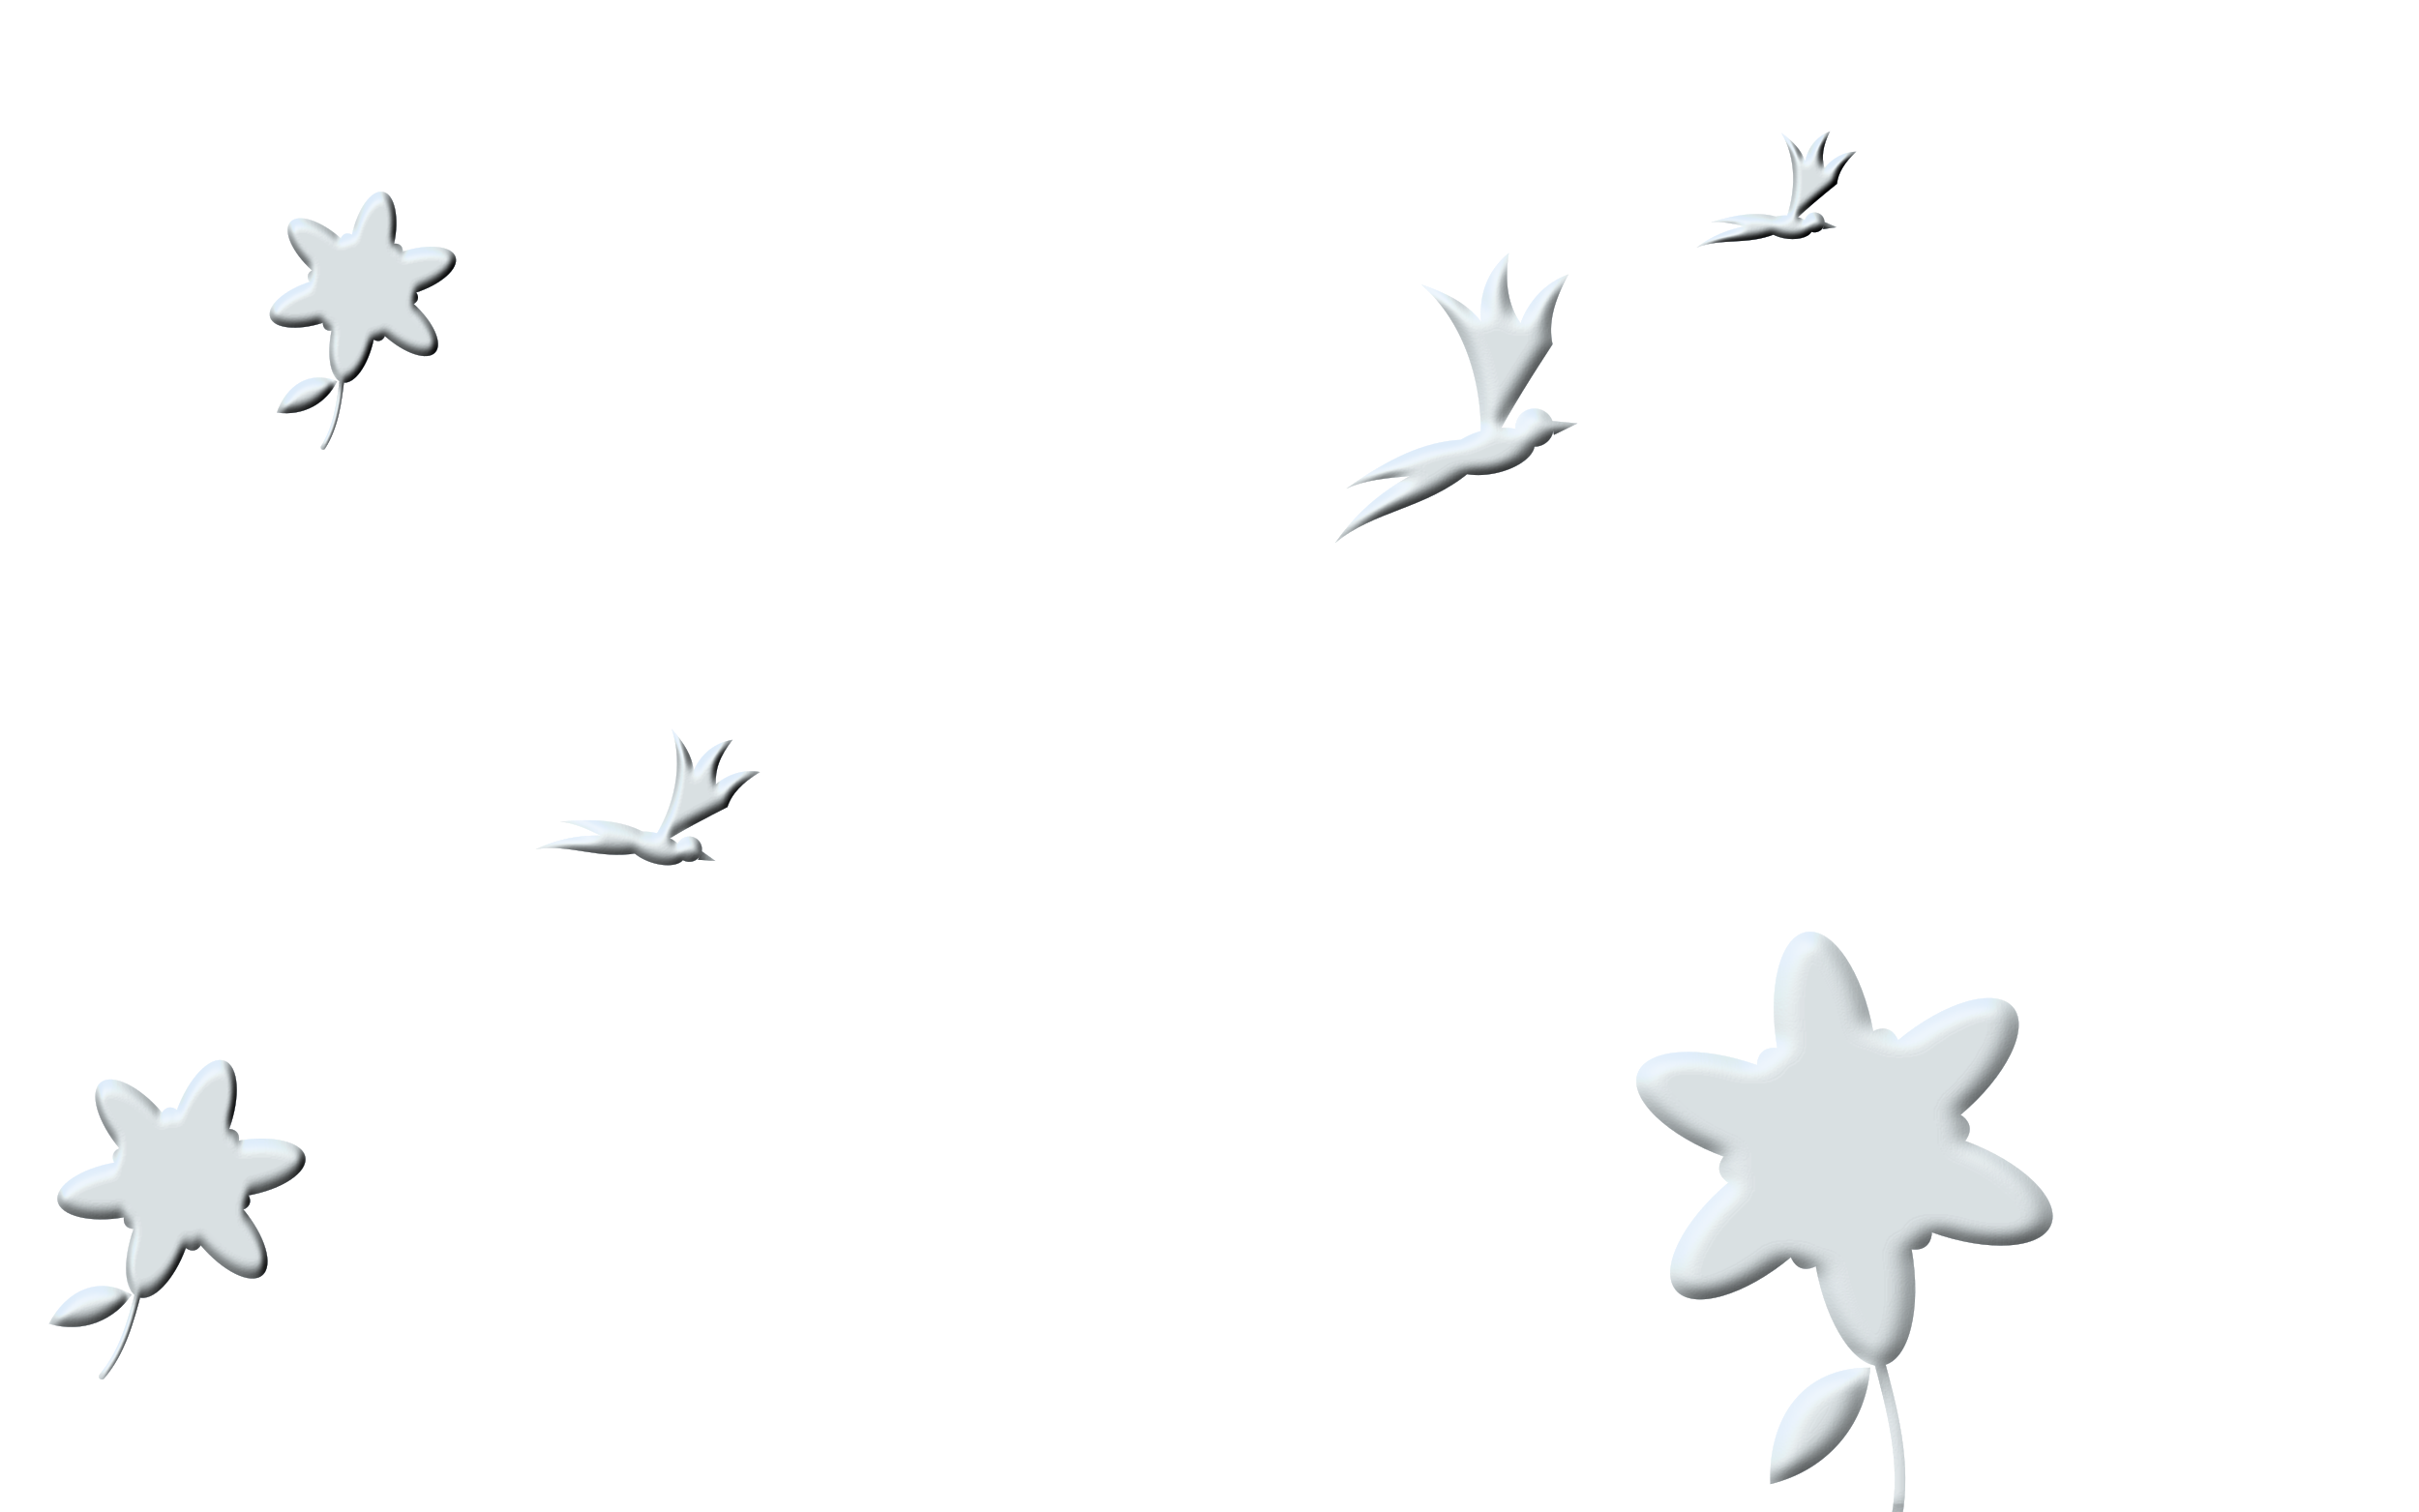
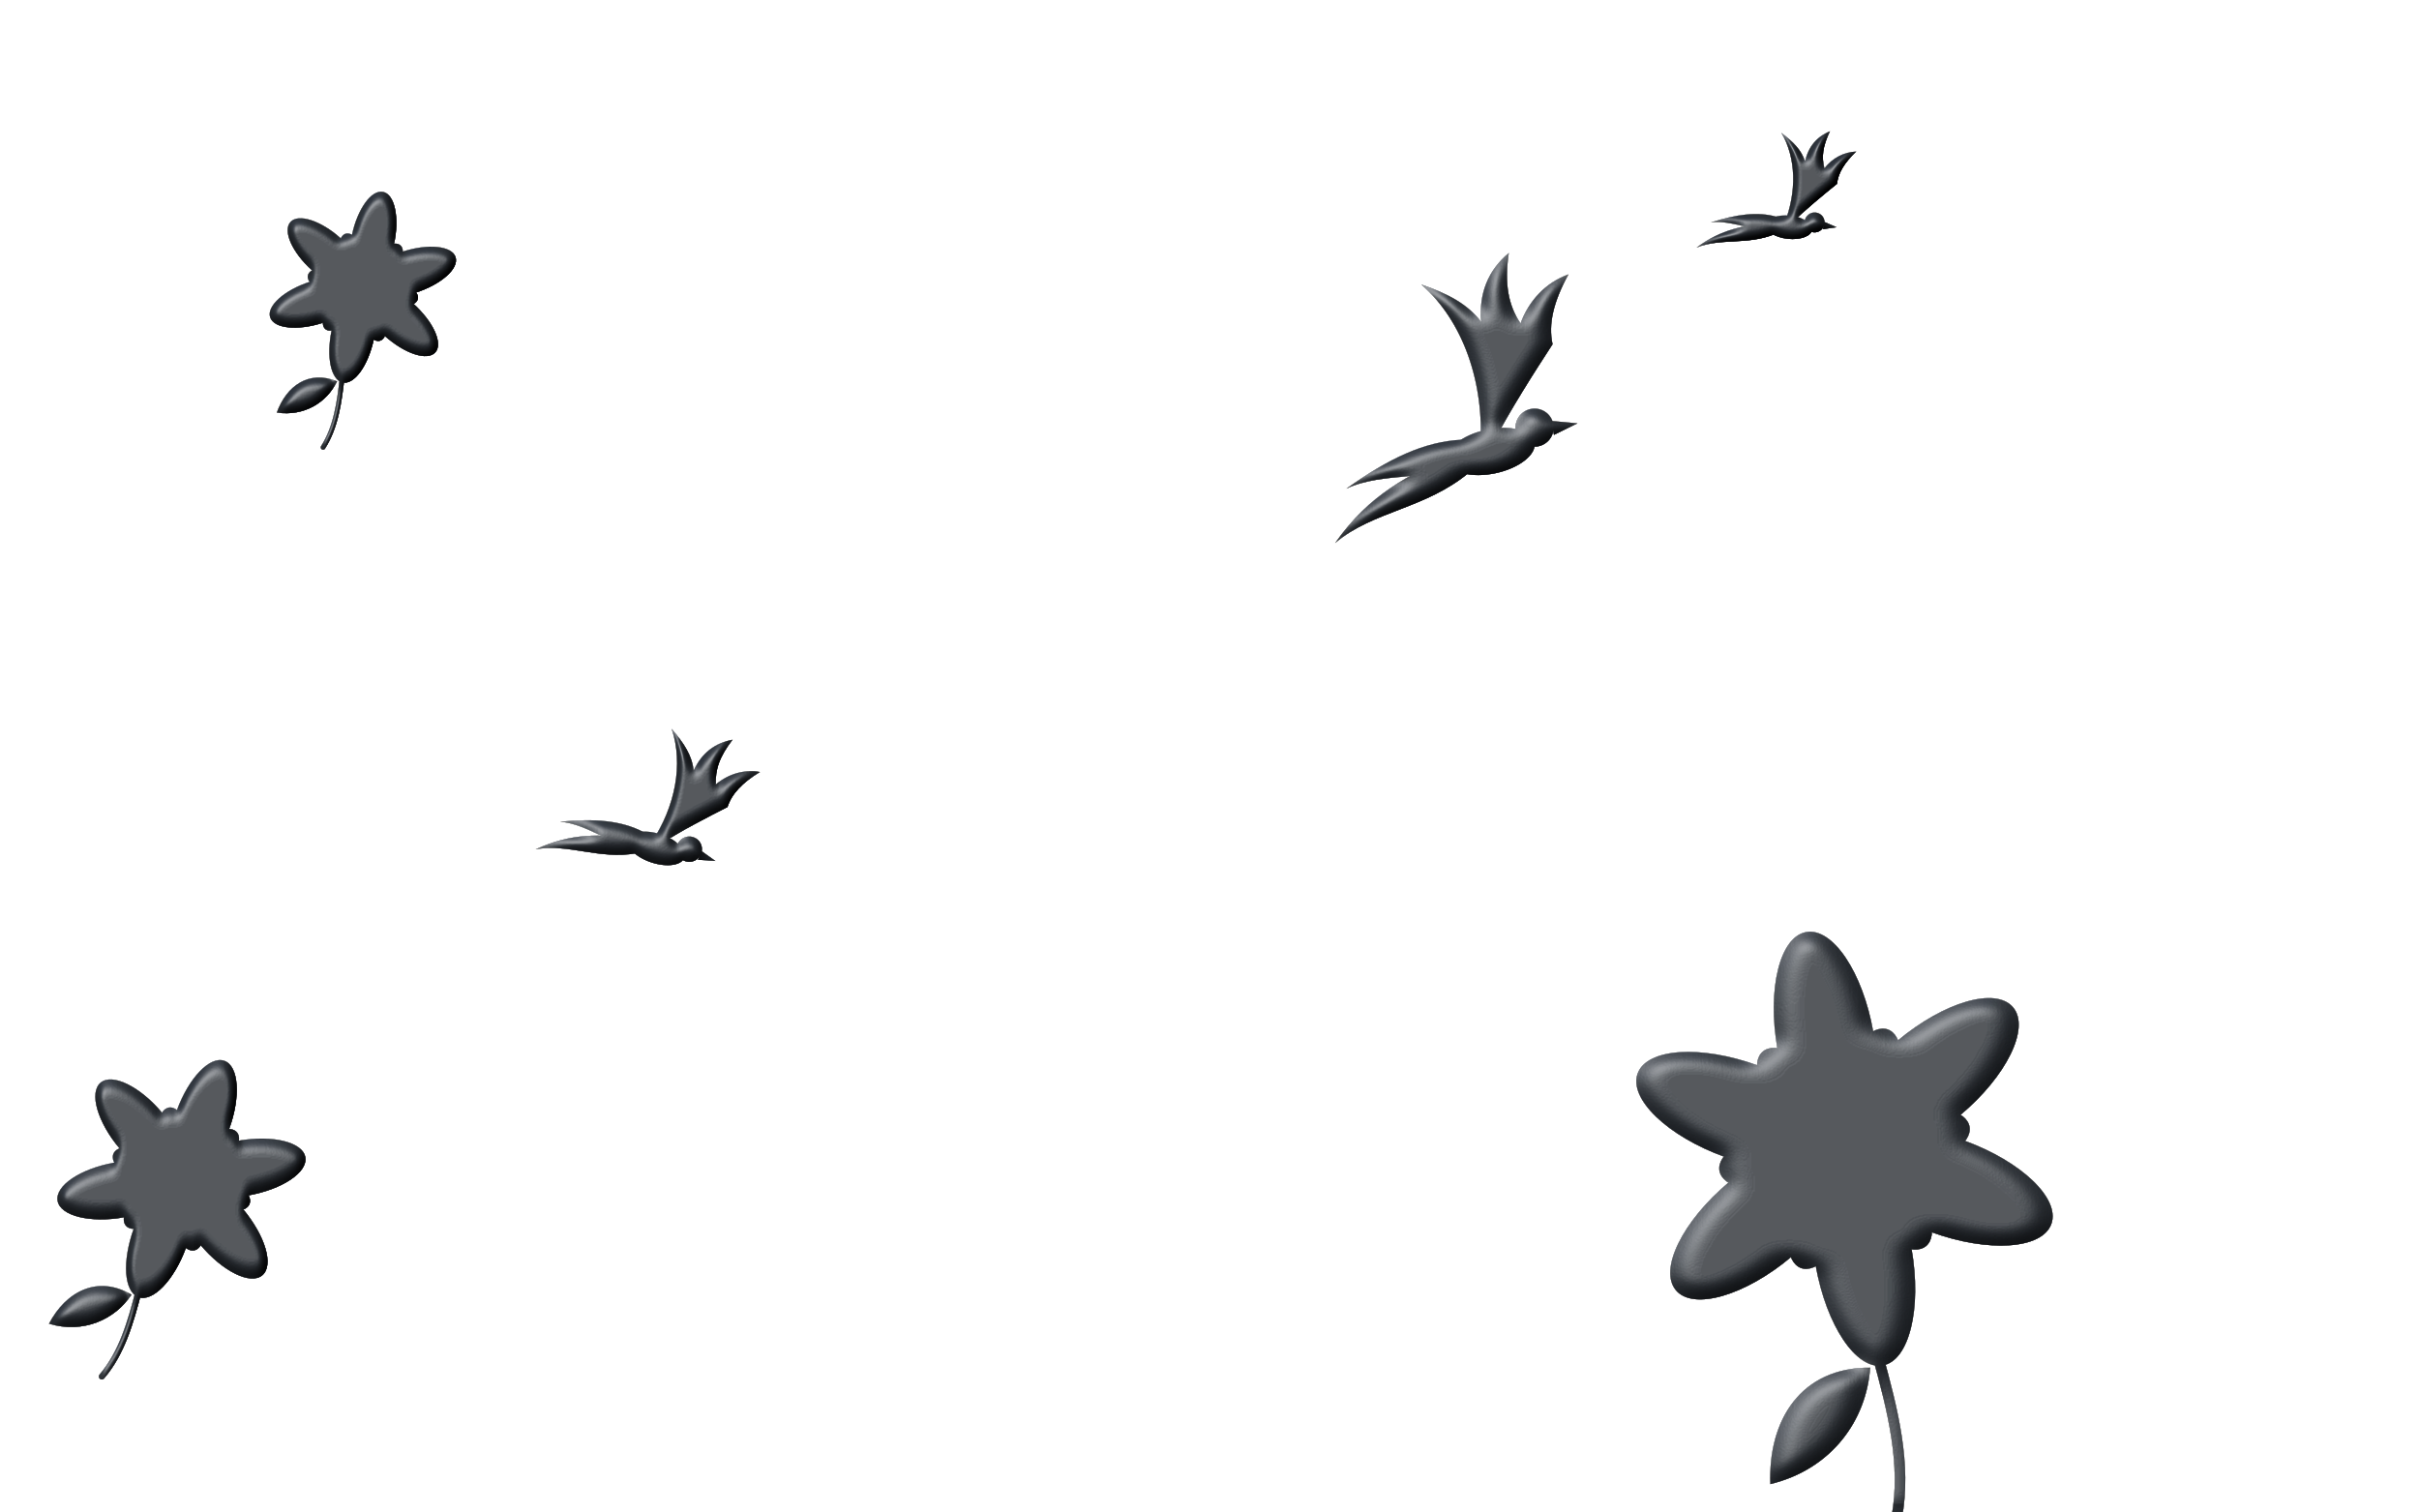
<svg xmlns="http://www.w3.org/2000/svg" xmlns:xlink="http://www.w3.org/1999/xlink" width="1600" height="1000" viewBox="0 0 1600 1000">
  <defs>
    <style>
-       .mo-fill, .mo-fill-soft, .mo-dot { fill: #DCEBFA; }
-       .mo-stem { fill: none; stroke: #DCEBFA; stroke-width: 5; stroke-linecap: round; }
+       .mo-fill, .mo-fill-soft, .mo-dot { fill: #2B313A; }
+       .mo-stem { fill: none; stroke: #2B313A; stroke-width: 5; stroke-linecap: round; }
    </style>
    <filter id="relief" x="-40%" y="-40%" width="180%" height="180%" color-interpolation-filters="sRGB">
-       <feDropShadow dx="5" dy="7" stdDeviation="6" flood-color="#241f16" flood-opacity="0.3" result="shadow" />
+       <feDropShadow dx="5" dy="7" stdDeviation="6" flood-color="#050708" flood-opacity="0.45" result="shadow" />
      <feGaussianBlur in="SourceAlpha" stdDeviation="5" result="blur" />
      <feDiffuseLighting in="blur" surfaceScale="8" diffuseConstant="1.15" lighting-color="#fff8ec" result="diffuse">
        <feDistantLight azimuth="235" elevation="55" />
      </feDiffuseLighting>
      <feComposite in="diffuse" in2="SourceAlpha" operator="in" result="diffuseClipped" />
      <feBlend in="SourceGraphic" in2="diffuseClipped" mode="multiply" result="shaded" />
      <feSpecularLighting in="blur" surfaceScale="8" specularConstant="0.5" specularExponent="18" lighting-color="#ffffff" result="spec">
        <feDistantLight azimuth="235" elevation="55" />
      </feSpecularLighting>
      <feComposite in="spec" in2="SourceAlpha" operator="in" result="specClipped" />
      <feMerge result="litShape">
        <feMergeNode in="shaded" />
        <feMergeNode in="specClipped" />
      </feMerge>
      <feMerge>
        <feMergeNode in="shadow" />
        <feMergeNode in="litShape" />
      </feMerge>
    </filter>
    <g id="mo-flower">
      <path class="mo-stem" d="M0,24 C-14,70 12,128 -6,176" />
      <path class="mo-fill-soft" d="M-6,104 C-38,98 -58,120 -62,150 C-32,148 -12,128 -6,104 Z" />
      <g class="mo-fill">
        <ellipse cx="0" cy="-52" rx="23" ry="52" />
        <ellipse cx="0" cy="-52" rx="23" ry="52" transform="rotate(60)" />
        <ellipse cx="0" cy="-52" rx="23" ry="52" transform="rotate(120)" />
        <ellipse cx="0" cy="-52" rx="23" ry="52" transform="rotate(180)" />
        <ellipse cx="0" cy="-52" rx="23" ry="52" transform="rotate(240)" />
        <ellipse cx="0" cy="-52" rx="23" ry="52" transform="rotate(300)" />
      </g>
      <g class="mo-fill-soft">
        <ellipse cx="0" cy="-30" rx="14" ry="30" transform="rotate(30)" />
        <ellipse cx="0" cy="-30" rx="14" ry="30" transform="rotate(90)" />
        <ellipse cx="0" cy="-30" rx="14" ry="30" transform="rotate(150)" />
        <ellipse cx="0" cy="-30" rx="14" ry="30" transform="rotate(210)" />
        <ellipse cx="0" cy="-30" rx="14" ry="30" transform="rotate(270)" />
        <ellipse cx="0" cy="-30" rx="14" ry="30" transform="rotate(330)" />
      </g>
      <circle r="16" class="mo-fill" />
      <circle cx="-5" cy="-4" r="2.8" class="mo-dot" />
      <circle cx="6" cy="2" r="2.3" class="mo-dot" />
      <circle cx="1" cy="-8" r="2" class="mo-dot" />
      <circle cx="-3" cy="6" r="1.8" class="mo-dot" />
    </g>
    <g id="mo-bird">
      <path class="mo-fill-soft" d="M-10,10 C-42,27 -74,21 -102,36 C-74,10 -48,4 -18,-3 Z" />
      <path class="mo-fill-soft" d="M-8,4 C-36,11 -62,-2 -88,4 C-58,-9 -34,-15 -10,-11 Z" />
      <ellipse cx="6" cy="0" rx="28" ry="14" class="mo-fill" />
      <circle cx="36" cy="-9" r="12" class="mo-fill" />
      <path class="mo-fill" d="M47,-11 L63,-6 L47,-2 Z" />
      <path class="mo-fill" d="M0,-4                C11,-43 6,-84 -15,-112                C0,-103 11,-94 17,-81                C19,-99 28,-112 43,-120                C36,-101 36,-88 41,-75                C49,-88 62,-97 77,-99                C64,-84 58,-71 58,-58                C43,-43 24,-24 6,-2 Z" />
    </g>
  </defs>
  <rect width="1600" height="1000" fill="none" />
  <use xlink:href="#mo-flower" href="#mo-flower" filter="url(#relief)" transform="translate(240,190) scale(0.62) rotate(12)" />
  <use xlink:href="#mo-bird" href="#mo-bird" filter="url(#relief)" transform="translate(1180,150) scale(0.55) rotate(6)" />
  <use xlink:href="#mo-bird" href="#mo-bird" filter="url(#relief)" transform="translate(980,300) scale(1.05) rotate(-12)" />
  <use xlink:href="#mo-flower" href="#mo-flower" filter="url(#relief)" transform="translate(1220,760) scale(1.4) rotate(-10)" />
  <use xlink:href="#mo-flower" href="#mo-flower" filter="url(#relief)" transform="translate(120,780) scale(0.8) rotate(20)" />
  <use xlink:href="#mo-bird" href="#mo-bird" filter="url(#relief)" transform="translate(430,560) scale(0.7) rotate(18)" />
</svg>
